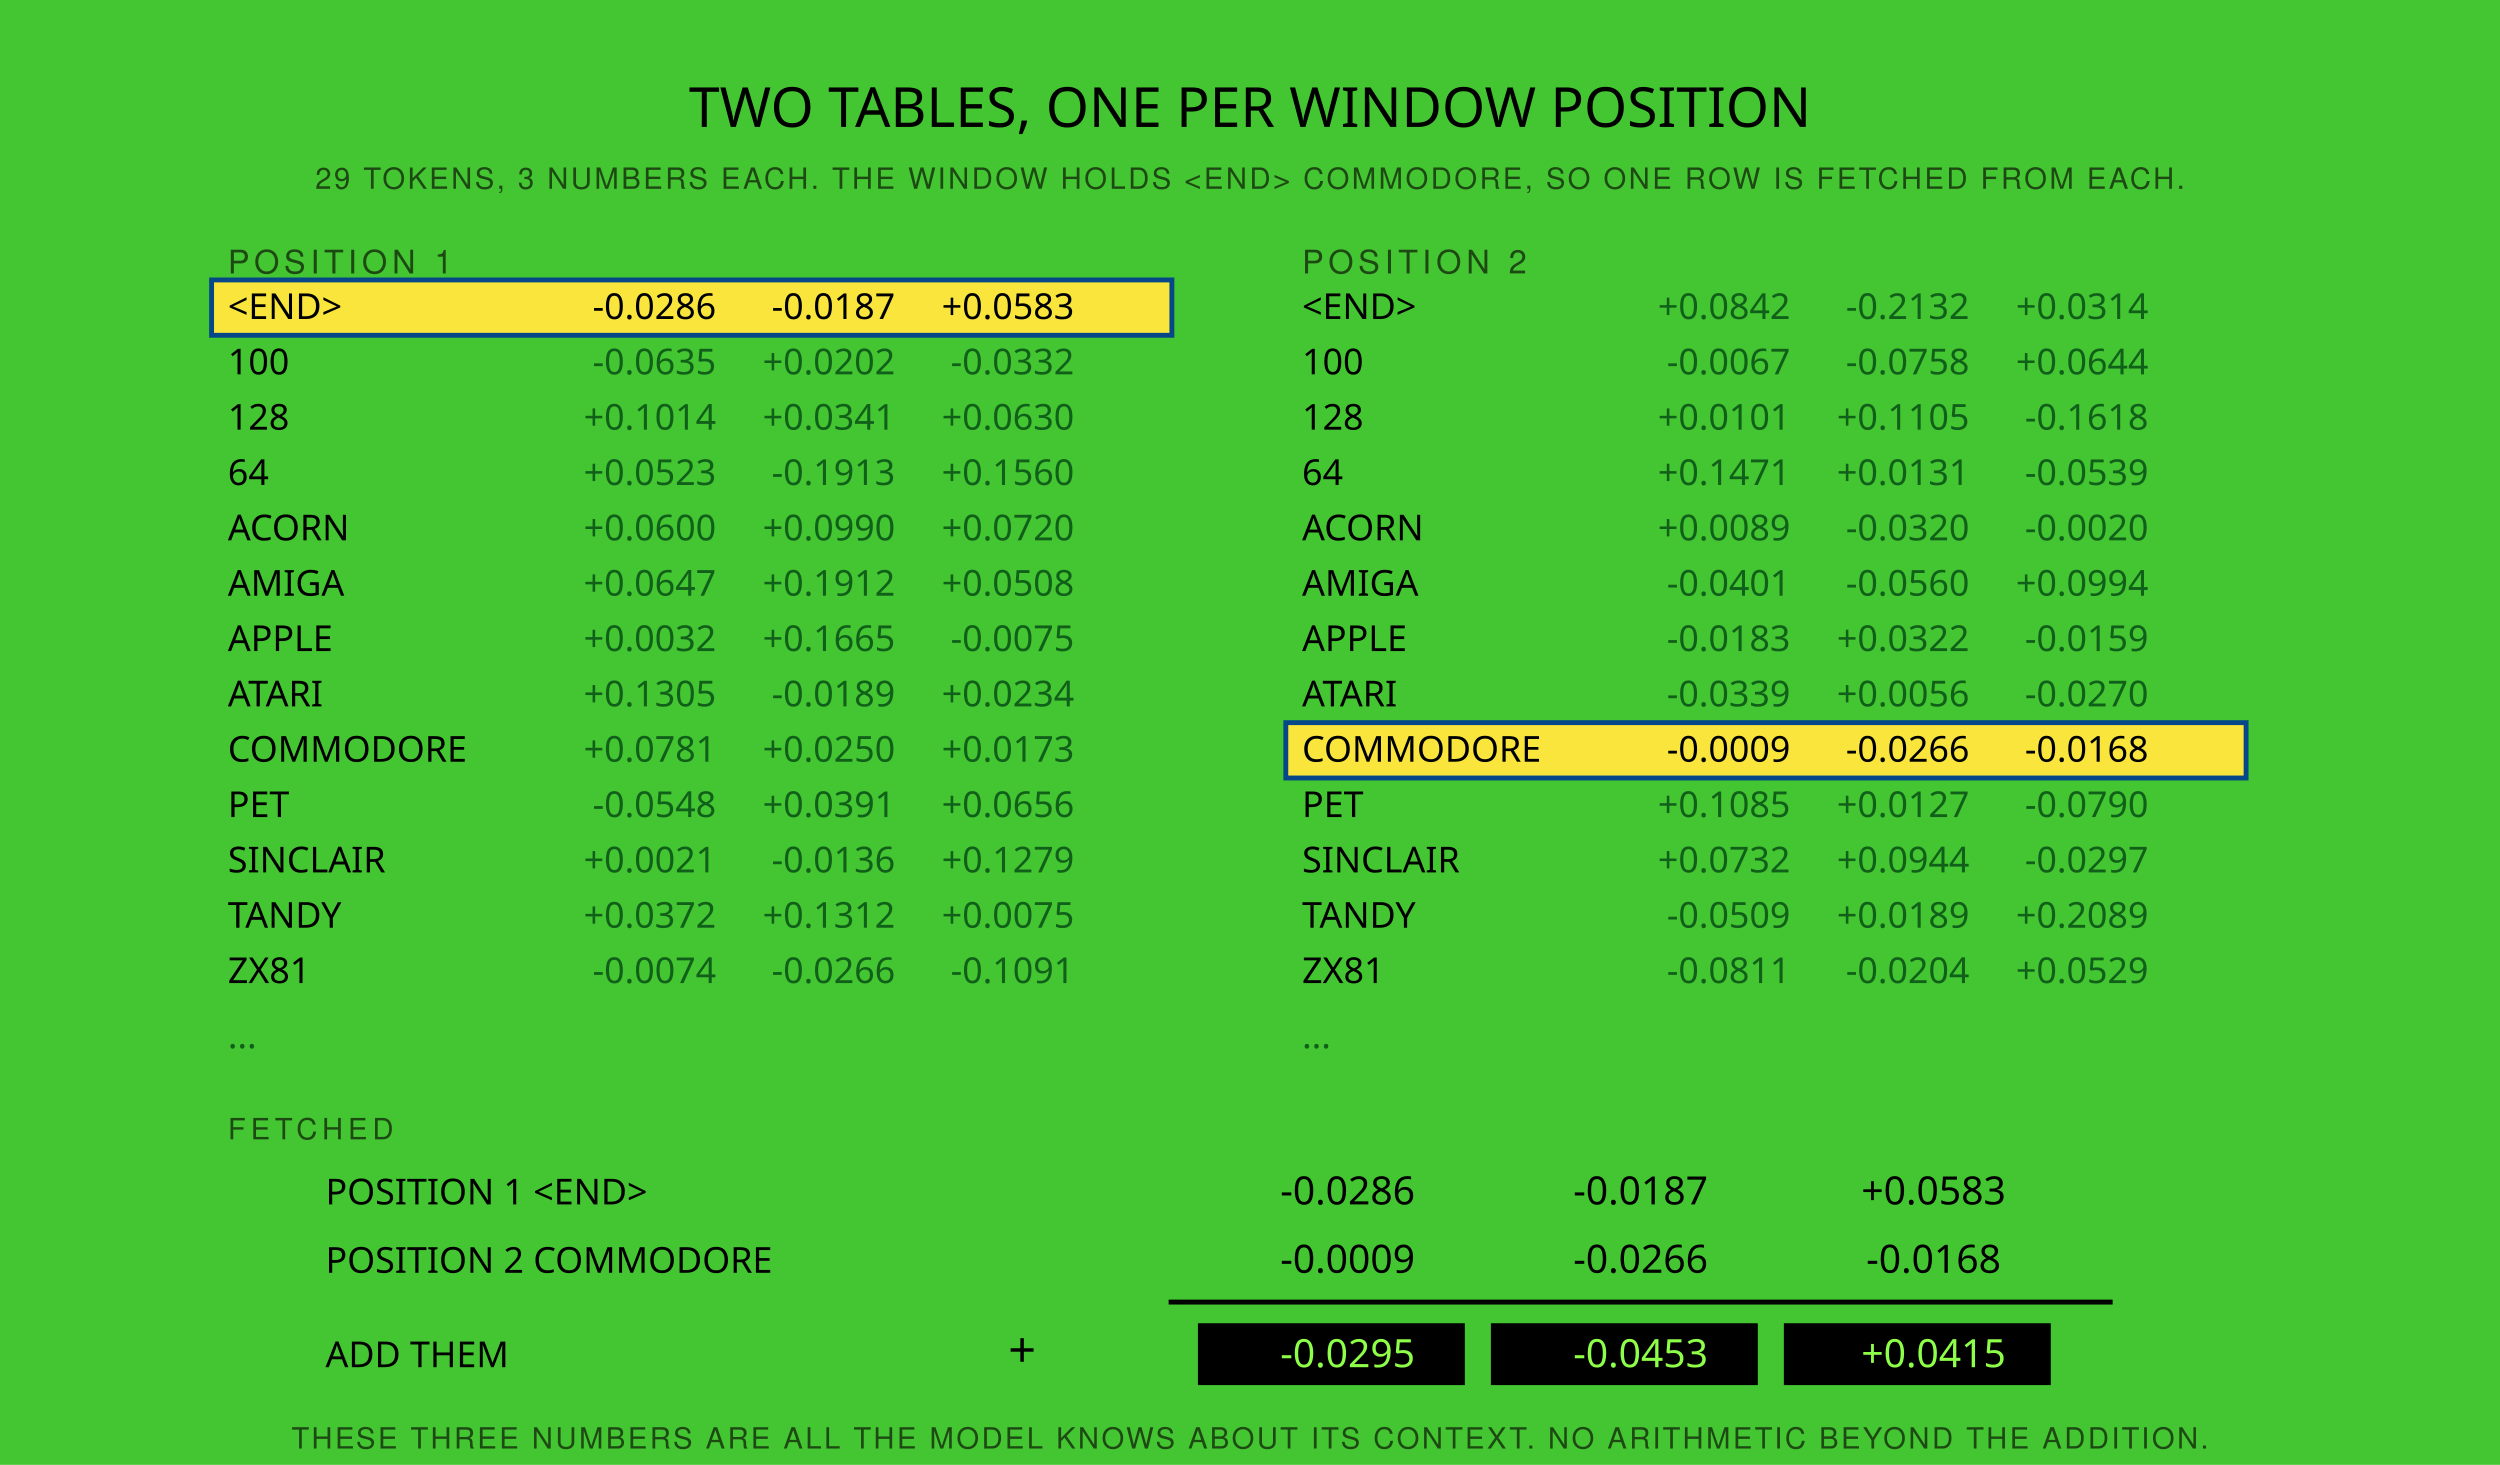
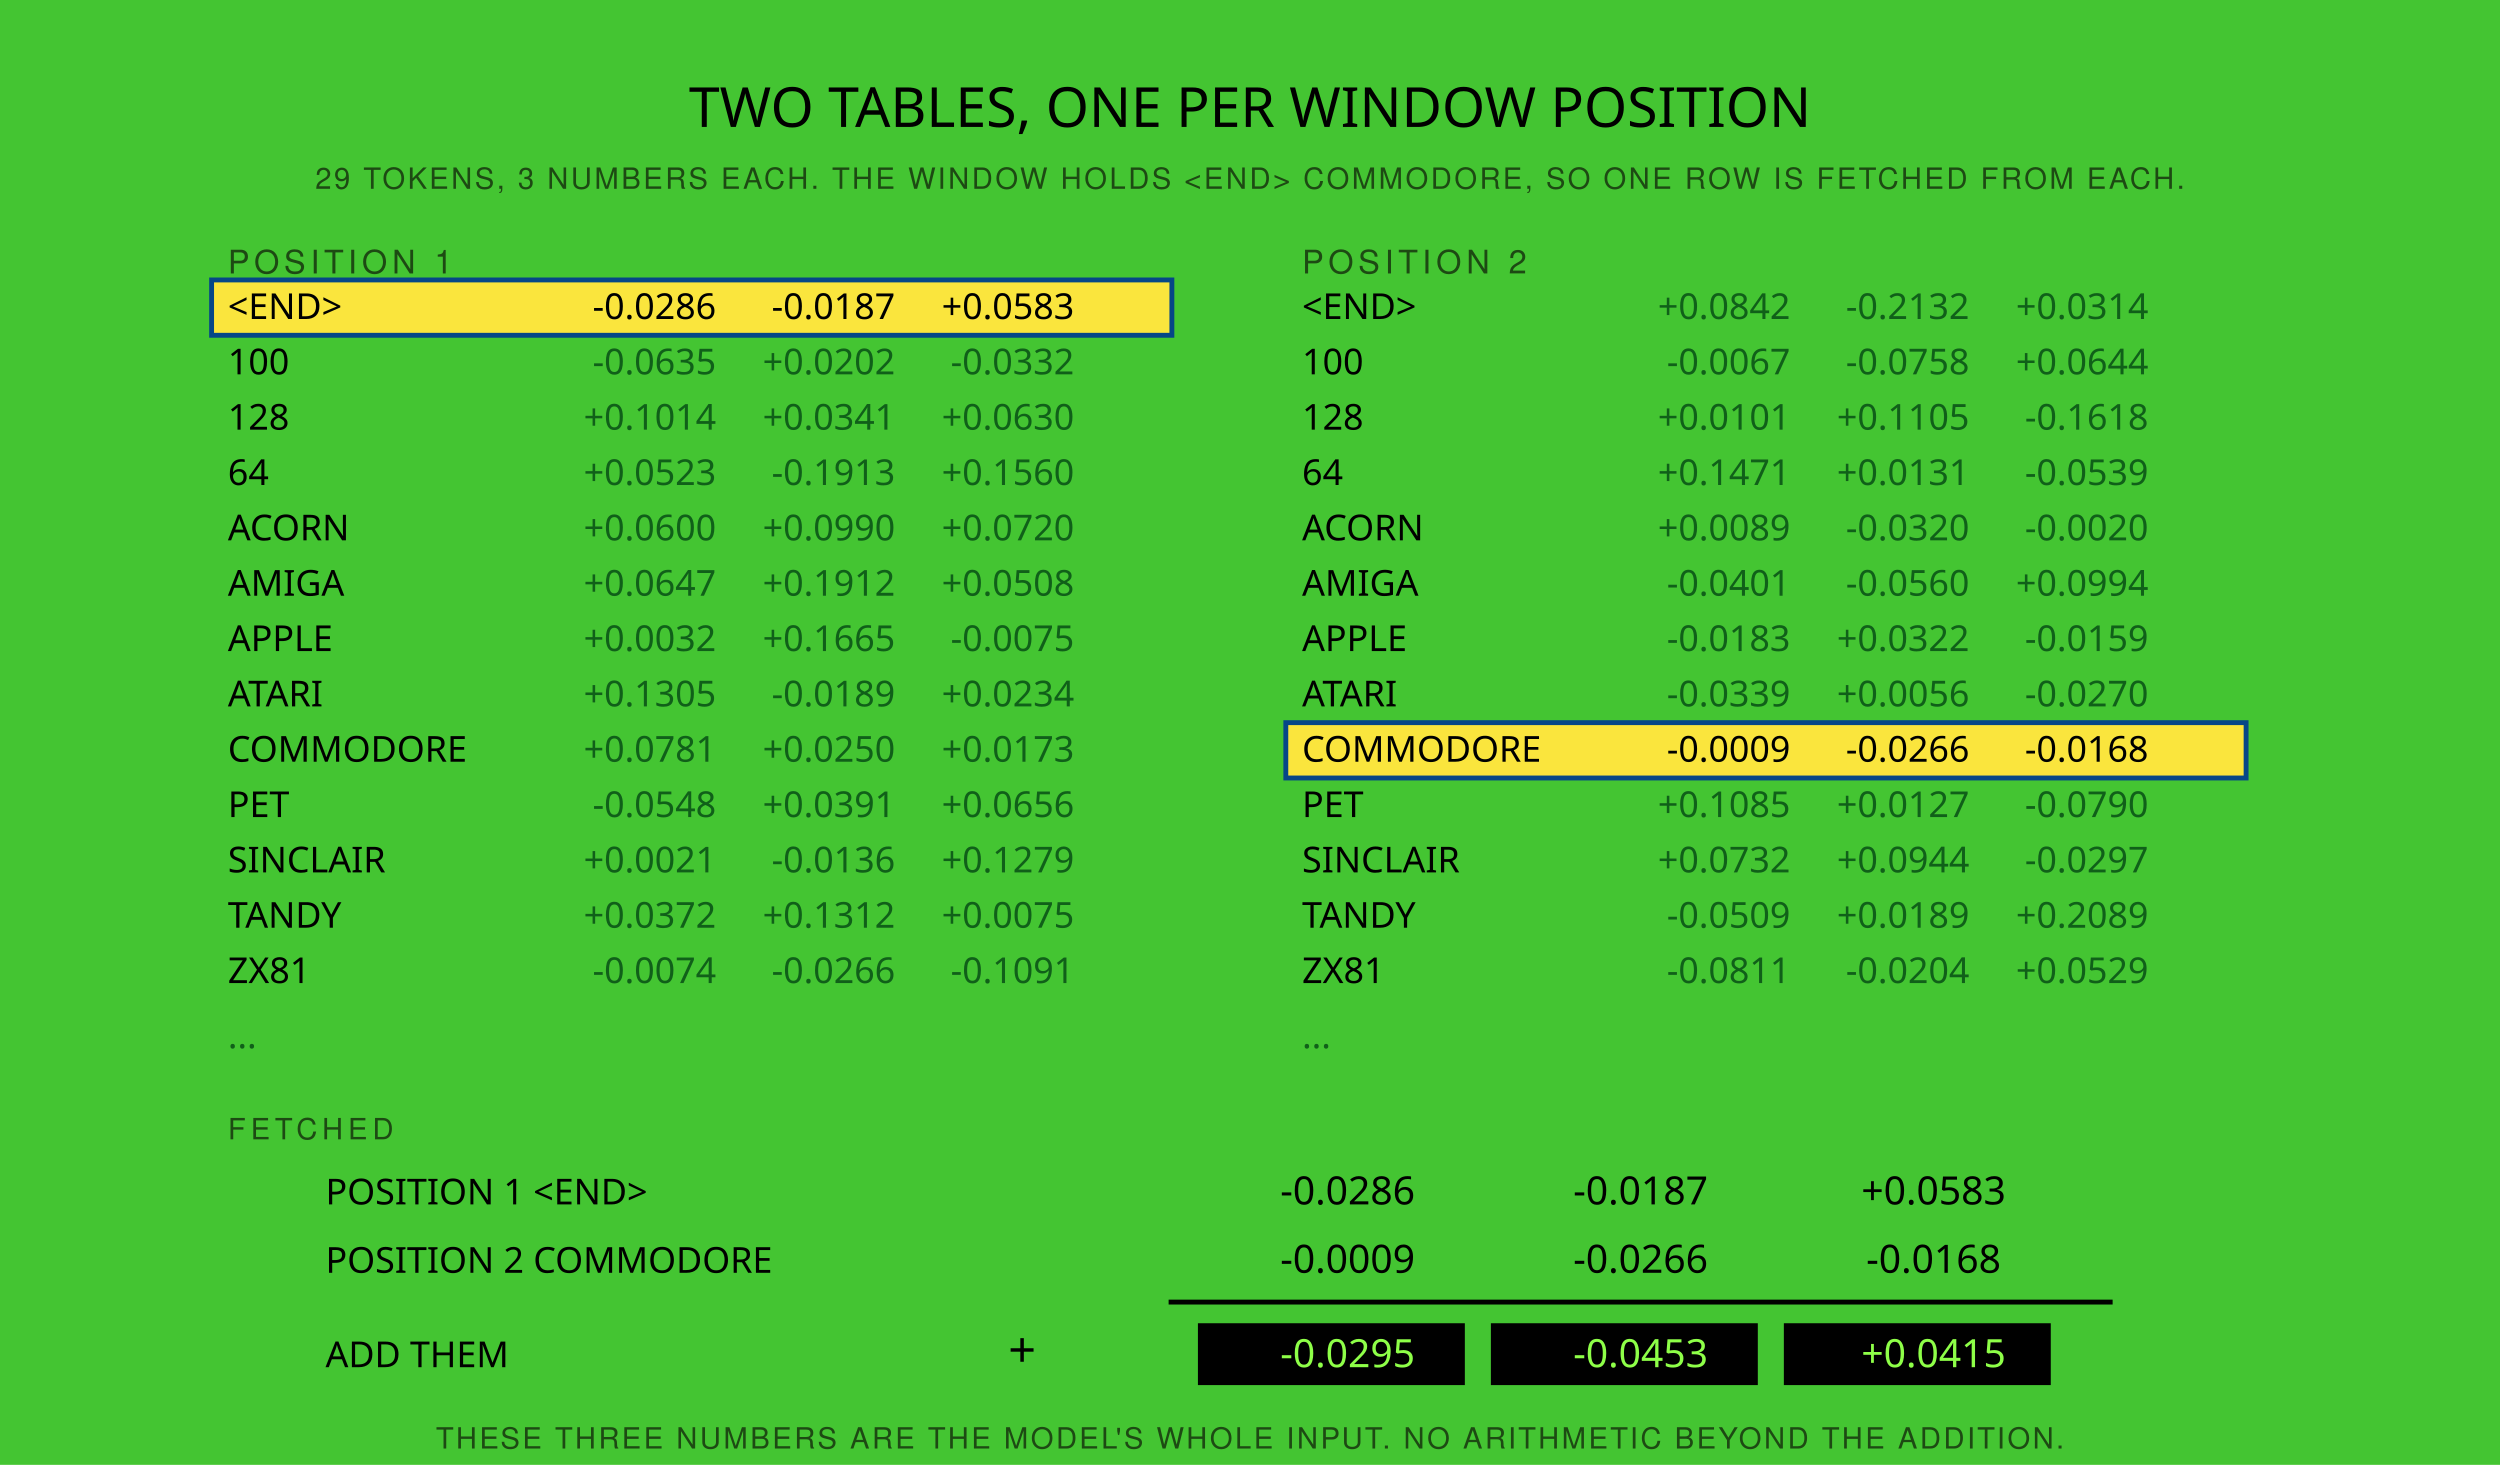
<svg xmlns="http://www.w3.org/2000/svg" width="1536" height="900" viewBox="0 0 1536 900">
  <rect width="1536" height="900" fill="#44C532" />
  <text x="768.0" y="78" font-family="Hot CoCo" font-size="34" fill="#000000" text-anchor="middle" letter-spacing="0" font-weight="normal">TWO TABLES, ONE PER WINDOW POSITION</text>
  <text x="768.0" y="116" font-family="Helvetica Neue, Helvetica, Arial, sans-serif" font-size="18" fill="#1D4A13" text-anchor="middle" letter-spacing="1.5" font-weight="normal">29 TOKENS, 3 NUMBERS EACH. THE WINDOW HOLDS &lt;END&gt; COMMODORE, SO ONE ROW IS FETCHED FROM EACH.</text>
  <text x="140" y="168" font-family="Helvetica Neue, Helvetica, Arial, sans-serif" font-size="20" fill="#1D4A13" text-anchor="start" letter-spacing="3" font-weight="normal">POSITION 1</text>
  <rect x="130" y="172" width="590" height="34" fill="#FAE53D" stroke="#064787" stroke-width="3" />
  <text x="140" y="196" font-family="Hot CoCo" font-size="22" fill="#000000" text-anchor="start" letter-spacing="0" font-weight="normal">&lt;END&gt;</text>
  <text x="440" y="196" font-family="Hot CoCo" font-size="22" fill="#000000" text-anchor="end" letter-spacing="0" font-weight="normal">-0.0286</text>
  <text x="550" y="196" font-family="Hot CoCo" font-size="22" fill="#000000" text-anchor="end" letter-spacing="0" font-weight="normal">-0.0187</text>
  <text x="660" y="196" font-family="Hot CoCo" font-size="22" fill="#000000" text-anchor="end" letter-spacing="0" font-weight="normal">+0.0583</text>
  <text x="140" y="230" font-family="Hot CoCo" font-size="22" fill="#000000" text-anchor="start" letter-spacing="0" font-weight="normal">100</text>
  <text x="440" y="230" font-family="Hot CoCo" font-size="22" fill="#106019" text-anchor="end" letter-spacing="0" font-weight="normal">-0.0635</text>
  <text x="550" y="230" font-family="Hot CoCo" font-size="22" fill="#106019" text-anchor="end" letter-spacing="0" font-weight="normal">+0.0202</text>
  <text x="660" y="230" font-family="Hot CoCo" font-size="22" fill="#106019" text-anchor="end" letter-spacing="0" font-weight="normal">-0.0332</text>
  <text x="140" y="264" font-family="Hot CoCo" font-size="22" fill="#000000" text-anchor="start" letter-spacing="0" font-weight="normal">128</text>
  <text x="440" y="264" font-family="Hot CoCo" font-size="22" fill="#106019" text-anchor="end" letter-spacing="0" font-weight="normal">+0.1014</text>
  <text x="550" y="264" font-family="Hot CoCo" font-size="22" fill="#106019" text-anchor="end" letter-spacing="0" font-weight="normal">+0.0341</text>
  <text x="660" y="264" font-family="Hot CoCo" font-size="22" fill="#106019" text-anchor="end" letter-spacing="0" font-weight="normal">+0.0630</text>
  <text x="140" y="298" font-family="Hot CoCo" font-size="22" fill="#000000" text-anchor="start" letter-spacing="0" font-weight="normal">64</text>
  <text x="440" y="298" font-family="Hot CoCo" font-size="22" fill="#106019" text-anchor="end" letter-spacing="0" font-weight="normal">+0.0523</text>
  <text x="550" y="298" font-family="Hot CoCo" font-size="22" fill="#106019" text-anchor="end" letter-spacing="0" font-weight="normal">-0.1913</text>
  <text x="660" y="298" font-family="Hot CoCo" font-size="22" fill="#106019" text-anchor="end" letter-spacing="0" font-weight="normal">+0.1560</text>
  <text x="140" y="332" font-family="Hot CoCo" font-size="22" fill="#000000" text-anchor="start" letter-spacing="0" font-weight="normal">ACORN</text>
  <text x="440" y="332" font-family="Hot CoCo" font-size="22" fill="#106019" text-anchor="end" letter-spacing="0" font-weight="normal">+0.0600</text>
  <text x="550" y="332" font-family="Hot CoCo" font-size="22" fill="#106019" text-anchor="end" letter-spacing="0" font-weight="normal">+0.0990</text>
  <text x="660" y="332" font-family="Hot CoCo" font-size="22" fill="#106019" text-anchor="end" letter-spacing="0" font-weight="normal">+0.0720</text>
  <text x="140" y="366" font-family="Hot CoCo" font-size="22" fill="#000000" text-anchor="start" letter-spacing="0" font-weight="normal">AMIGA</text>
  <text x="440" y="366" font-family="Hot CoCo" font-size="22" fill="#106019" text-anchor="end" letter-spacing="0" font-weight="normal">+0.0647</text>
  <text x="550" y="366" font-family="Hot CoCo" font-size="22" fill="#106019" text-anchor="end" letter-spacing="0" font-weight="normal">+0.1912</text>
  <text x="660" y="366" font-family="Hot CoCo" font-size="22" fill="#106019" text-anchor="end" letter-spacing="0" font-weight="normal">+0.0508</text>
  <text x="140" y="400" font-family="Hot CoCo" font-size="22" fill="#000000" text-anchor="start" letter-spacing="0" font-weight="normal">APPLE</text>
  <text x="440" y="400" font-family="Hot CoCo" font-size="22" fill="#106019" text-anchor="end" letter-spacing="0" font-weight="normal">+0.0032</text>
  <text x="550" y="400" font-family="Hot CoCo" font-size="22" fill="#106019" text-anchor="end" letter-spacing="0" font-weight="normal">+0.1665</text>
  <text x="660" y="400" font-family="Hot CoCo" font-size="22" fill="#106019" text-anchor="end" letter-spacing="0" font-weight="normal">-0.0075</text>
  <text x="140" y="434" font-family="Hot CoCo" font-size="22" fill="#000000" text-anchor="start" letter-spacing="0" font-weight="normal">ATARI</text>
  <text x="440" y="434" font-family="Hot CoCo" font-size="22" fill="#106019" text-anchor="end" letter-spacing="0" font-weight="normal">+0.1305</text>
  <text x="550" y="434" font-family="Hot CoCo" font-size="22" fill="#106019" text-anchor="end" letter-spacing="0" font-weight="normal">-0.0189</text>
  <text x="660" y="434" font-family="Hot CoCo" font-size="22" fill="#106019" text-anchor="end" letter-spacing="0" font-weight="normal">+0.0234</text>
  <text x="140" y="468" font-family="Hot CoCo" font-size="22" fill="#000000" text-anchor="start" letter-spacing="0" font-weight="normal">COMMODORE</text>
  <text x="440" y="468" font-family="Hot CoCo" font-size="22" fill="#106019" text-anchor="end" letter-spacing="0" font-weight="normal">+0.0781</text>
  <text x="550" y="468" font-family="Hot CoCo" font-size="22" fill="#106019" text-anchor="end" letter-spacing="0" font-weight="normal">+0.0250</text>
  <text x="660" y="468" font-family="Hot CoCo" font-size="22" fill="#106019" text-anchor="end" letter-spacing="0" font-weight="normal">+0.0173</text>
  <text x="140" y="502" font-family="Hot CoCo" font-size="22" fill="#000000" text-anchor="start" letter-spacing="0" font-weight="normal">PET</text>
  <text x="440" y="502" font-family="Hot CoCo" font-size="22" fill="#106019" text-anchor="end" letter-spacing="0" font-weight="normal">-0.0548</text>
  <text x="550" y="502" font-family="Hot CoCo" font-size="22" fill="#106019" text-anchor="end" letter-spacing="0" font-weight="normal">+0.0391</text>
  <text x="660" y="502" font-family="Hot CoCo" font-size="22" fill="#106019" text-anchor="end" letter-spacing="0" font-weight="normal">+0.0656</text>
  <text x="140" y="536" font-family="Hot CoCo" font-size="22" fill="#000000" text-anchor="start" letter-spacing="0" font-weight="normal">SINCLAIR</text>
  <text x="440" y="536" font-family="Hot CoCo" font-size="22" fill="#106019" text-anchor="end" letter-spacing="0" font-weight="normal">+0.0021</text>
  <text x="550" y="536" font-family="Hot CoCo" font-size="22" fill="#106019" text-anchor="end" letter-spacing="0" font-weight="normal">-0.0136</text>
  <text x="660" y="536" font-family="Hot CoCo" font-size="22" fill="#106019" text-anchor="end" letter-spacing="0" font-weight="normal">+0.1279</text>
  <text x="140" y="570" font-family="Hot CoCo" font-size="22" fill="#000000" text-anchor="start" letter-spacing="0" font-weight="normal">TANDY</text>
  <text x="440" y="570" font-family="Hot CoCo" font-size="22" fill="#106019" text-anchor="end" letter-spacing="0" font-weight="normal">+0.0372</text>
  <text x="550" y="570" font-family="Hot CoCo" font-size="22" fill="#106019" text-anchor="end" letter-spacing="0" font-weight="normal">+0.1312</text>
  <text x="660" y="570" font-family="Hot CoCo" font-size="22" fill="#106019" text-anchor="end" letter-spacing="0" font-weight="normal">+0.0075</text>
  <text x="140" y="604" font-family="Hot CoCo" font-size="22" fill="#000000" text-anchor="start" letter-spacing="0" font-weight="normal">ZX81</text>
  <text x="440" y="604" font-family="Hot CoCo" font-size="22" fill="#106019" text-anchor="end" letter-spacing="0" font-weight="normal">-0.0074</text>
  <text x="550" y="604" font-family="Hot CoCo" font-size="22" fill="#106019" text-anchor="end" letter-spacing="0" font-weight="normal">-0.0266</text>
  <text x="660" y="604" font-family="Hot CoCo" font-size="22" fill="#106019" text-anchor="end" letter-spacing="0" font-weight="normal">-0.1091</text>
  <text x="140" y="644" font-family="Hot CoCo" font-size="22" fill="#106019" text-anchor="start" letter-spacing="0" font-weight="normal">...</text>
  <text x="800" y="168" font-family="Helvetica Neue, Helvetica, Arial, sans-serif" font-size="20" fill="#1D4A13" text-anchor="start" letter-spacing="3" font-weight="normal">POSITION 2</text>
  <text x="800" y="196" font-family="Hot CoCo" font-size="22" fill="#000000" text-anchor="start" letter-spacing="0" font-weight="normal">&lt;END&gt;</text>
  <text x="1100" y="196" font-family="Hot CoCo" font-size="22" fill="#106019" text-anchor="end" letter-spacing="0" font-weight="normal">+0.0842</text>
  <text x="1210" y="196" font-family="Hot CoCo" font-size="22" fill="#106019" text-anchor="end" letter-spacing="0" font-weight="normal">-0.2132</text>
  <text x="1320" y="196" font-family="Hot CoCo" font-size="22" fill="#106019" text-anchor="end" letter-spacing="0" font-weight="normal">+0.0314</text>
  <text x="800" y="230" font-family="Hot CoCo" font-size="22" fill="#000000" text-anchor="start" letter-spacing="0" font-weight="normal">100</text>
  <text x="1100" y="230" font-family="Hot CoCo" font-size="22" fill="#106019" text-anchor="end" letter-spacing="0" font-weight="normal">-0.0067</text>
  <text x="1210" y="230" font-family="Hot CoCo" font-size="22" fill="#106019" text-anchor="end" letter-spacing="0" font-weight="normal">-0.0758</text>
  <text x="1320" y="230" font-family="Hot CoCo" font-size="22" fill="#106019" text-anchor="end" letter-spacing="0" font-weight="normal">+0.0644</text>
  <text x="800" y="264" font-family="Hot CoCo" font-size="22" fill="#000000" text-anchor="start" letter-spacing="0" font-weight="normal">128</text>
  <text x="1100" y="264" font-family="Hot CoCo" font-size="22" fill="#106019" text-anchor="end" letter-spacing="0" font-weight="normal">+0.0101</text>
  <text x="1210" y="264" font-family="Hot CoCo" font-size="22" fill="#106019" text-anchor="end" letter-spacing="0" font-weight="normal">+0.1105</text>
  <text x="1320" y="264" font-family="Hot CoCo" font-size="22" fill="#106019" text-anchor="end" letter-spacing="0" font-weight="normal">-0.1618</text>
  <text x="800" y="298" font-family="Hot CoCo" font-size="22" fill="#000000" text-anchor="start" letter-spacing="0" font-weight="normal">64</text>
  <text x="1100" y="298" font-family="Hot CoCo" font-size="22" fill="#106019" text-anchor="end" letter-spacing="0" font-weight="normal">+0.1471</text>
  <text x="1210" y="298" font-family="Hot CoCo" font-size="22" fill="#106019" text-anchor="end" letter-spacing="0" font-weight="normal">+0.0131</text>
  <text x="1320" y="298" font-family="Hot CoCo" font-size="22" fill="#106019" text-anchor="end" letter-spacing="0" font-weight="normal">-0.0539</text>
  <text x="800" y="332" font-family="Hot CoCo" font-size="22" fill="#000000" text-anchor="start" letter-spacing="0" font-weight="normal">ACORN</text>
  <text x="1100" y="332" font-family="Hot CoCo" font-size="22" fill="#106019" text-anchor="end" letter-spacing="0" font-weight="normal">+0.0089</text>
  <text x="1210" y="332" font-family="Hot CoCo" font-size="22" fill="#106019" text-anchor="end" letter-spacing="0" font-weight="normal">-0.0320</text>
  <text x="1320" y="332" font-family="Hot CoCo" font-size="22" fill="#106019" text-anchor="end" letter-spacing="0" font-weight="normal">-0.0020</text>
  <text x="800" y="366" font-family="Hot CoCo" font-size="22" fill="#000000" text-anchor="start" letter-spacing="0" font-weight="normal">AMIGA</text>
  <text x="1100" y="366" font-family="Hot CoCo" font-size="22" fill="#106019" text-anchor="end" letter-spacing="0" font-weight="normal">-0.0401</text>
  <text x="1210" y="366" font-family="Hot CoCo" font-size="22" fill="#106019" text-anchor="end" letter-spacing="0" font-weight="normal">-0.0560</text>
  <text x="1320" y="366" font-family="Hot CoCo" font-size="22" fill="#106019" text-anchor="end" letter-spacing="0" font-weight="normal">+0.0994</text>
  <text x="800" y="400" font-family="Hot CoCo" font-size="22" fill="#000000" text-anchor="start" letter-spacing="0" font-weight="normal">APPLE</text>
  <text x="1100" y="400" font-family="Hot CoCo" font-size="22" fill="#106019" text-anchor="end" letter-spacing="0" font-weight="normal">-0.0183</text>
  <text x="1210" y="400" font-family="Hot CoCo" font-size="22" fill="#106019" text-anchor="end" letter-spacing="0" font-weight="normal">+0.0322</text>
  <text x="1320" y="400" font-family="Hot CoCo" font-size="22" fill="#106019" text-anchor="end" letter-spacing="0" font-weight="normal">-0.0159</text>
  <text x="800" y="434" font-family="Hot CoCo" font-size="22" fill="#000000" text-anchor="start" letter-spacing="0" font-weight="normal">ATARI</text>
  <text x="1100" y="434" font-family="Hot CoCo" font-size="22" fill="#106019" text-anchor="end" letter-spacing="0" font-weight="normal">-0.0339</text>
  <text x="1210" y="434" font-family="Hot CoCo" font-size="22" fill="#106019" text-anchor="end" letter-spacing="0" font-weight="normal">+0.0056</text>
  <text x="1320" y="434" font-family="Hot CoCo" font-size="22" fill="#106019" text-anchor="end" letter-spacing="0" font-weight="normal">-0.0270</text>
  <rect x="790" y="444" width="590" height="34" fill="#FAE53D" stroke="#064787" stroke-width="3" />
  <text x="800" y="468" font-family="Hot CoCo" font-size="22" fill="#000000" text-anchor="start" letter-spacing="0" font-weight="normal">COMMODORE</text>
  <text x="1100" y="468" font-family="Hot CoCo" font-size="22" fill="#000000" text-anchor="end" letter-spacing="0" font-weight="normal">-0.0009</text>
  <text x="1210" y="468" font-family="Hot CoCo" font-size="22" fill="#000000" text-anchor="end" letter-spacing="0" font-weight="normal">-0.0266</text>
  <text x="1320" y="468" font-family="Hot CoCo" font-size="22" fill="#000000" text-anchor="end" letter-spacing="0" font-weight="normal">-0.0168</text>
  <text x="800" y="502" font-family="Hot CoCo" font-size="22" fill="#000000" text-anchor="start" letter-spacing="0" font-weight="normal">PET</text>
  <text x="1100" y="502" font-family="Hot CoCo" font-size="22" fill="#106019" text-anchor="end" letter-spacing="0" font-weight="normal">+0.1085</text>
  <text x="1210" y="502" font-family="Hot CoCo" font-size="22" fill="#106019" text-anchor="end" letter-spacing="0" font-weight="normal">+0.0127</text>
  <text x="1320" y="502" font-family="Hot CoCo" font-size="22" fill="#106019" text-anchor="end" letter-spacing="0" font-weight="normal">-0.0790</text>
  <text x="800" y="536" font-family="Hot CoCo" font-size="22" fill="#000000" text-anchor="start" letter-spacing="0" font-weight="normal">SINCLAIR</text>
  <text x="1100" y="536" font-family="Hot CoCo" font-size="22" fill="#106019" text-anchor="end" letter-spacing="0" font-weight="normal">+0.0732</text>
  <text x="1210" y="536" font-family="Hot CoCo" font-size="22" fill="#106019" text-anchor="end" letter-spacing="0" font-weight="normal">+0.0944</text>
  <text x="1320" y="536" font-family="Hot CoCo" font-size="22" fill="#106019" text-anchor="end" letter-spacing="0" font-weight="normal">-0.0297</text>
  <text x="800" y="570" font-family="Hot CoCo" font-size="22" fill="#000000" text-anchor="start" letter-spacing="0" font-weight="normal">TANDY</text>
  <text x="1100" y="570" font-family="Hot CoCo" font-size="22" fill="#106019" text-anchor="end" letter-spacing="0" font-weight="normal">-0.0509</text>
  <text x="1210" y="570" font-family="Hot CoCo" font-size="22" fill="#106019" text-anchor="end" letter-spacing="0" font-weight="normal">+0.0189</text>
  <text x="1320" y="570" font-family="Hot CoCo" font-size="22" fill="#106019" text-anchor="end" letter-spacing="0" font-weight="normal">+0.2089</text>
  <text x="800" y="604" font-family="Hot CoCo" font-size="22" fill="#000000" text-anchor="start" letter-spacing="0" font-weight="normal">ZX81</text>
  <text x="1100" y="604" font-family="Hot CoCo" font-size="22" fill="#106019" text-anchor="end" letter-spacing="0" font-weight="normal">-0.0811</text>
  <text x="1210" y="604" font-family="Hot CoCo" font-size="22" fill="#106019" text-anchor="end" letter-spacing="0" font-weight="normal">-0.0204</text>
  <text x="1320" y="604" font-family="Hot CoCo" font-size="22" fill="#106019" text-anchor="end" letter-spacing="0" font-weight="normal">+0.0529</text>
  <text x="800" y="644" font-family="Hot CoCo" font-size="22" fill="#106019" text-anchor="start" letter-spacing="0" font-weight="normal">...</text>
  <text x="140" y="700" font-family="Helvetica Neue, Helvetica, Arial, sans-serif" font-size="18" fill="#1D4A13" text-anchor="start" letter-spacing="3" font-weight="normal">FETCHED</text>
  <text x="200" y="740" font-family="Hot CoCo" font-size="22" fill="#000000" text-anchor="start" letter-spacing="0" font-weight="normal">POSITION 1  &lt;END&gt;</text>
  <text x="828.0" y="740" font-family="Hot CoCo" font-size="24" fill="#000000" text-anchor="middle" letter-spacing="0" font-weight="normal">-0.0286</text>
  <text x="1008.0" y="740" font-family="Hot CoCo" font-size="24" fill="#000000" text-anchor="middle" letter-spacing="0" font-weight="normal">-0.0187</text>
  <text x="1188.0" y="740" font-family="Hot CoCo" font-size="24" fill="#000000" text-anchor="middle" letter-spacing="0" font-weight="normal">+0.0583</text>
  <text x="200" y="782" font-family="Hot CoCo" font-size="22" fill="#000000" text-anchor="start" letter-spacing="0" font-weight="normal">POSITION 2  COMMODORE</text>
  <text x="828.0" y="782" font-family="Hot CoCo" font-size="24" fill="#000000" text-anchor="middle" letter-spacing="0" font-weight="normal">-0.0009</text>
  <text x="1008.0" y="782" font-family="Hot CoCo" font-size="24" fill="#000000" text-anchor="middle" letter-spacing="0" font-weight="normal">-0.0266</text>
  <text x="1188.0" y="782" font-family="Hot CoCo" font-size="24" fill="#000000" text-anchor="middle" letter-spacing="0" font-weight="normal">-0.0168</text>
  <line x1="718.0" y1="800" x2="1298.0" y2="800" stroke="#000000" stroke-width="3" />
  <text x="628.0" y="840" font-family="Hot CoCo" font-size="30" fill="#000000" text-anchor="middle" letter-spacing="0" font-weight="normal">+</text>
  <text x="200" y="840" font-family="Hot CoCo" font-size="22" fill="#000000" text-anchor="start" letter-spacing="0" font-weight="normal">ADD THEM</text>
  <rect x="736.0" y="813" width="164" height="38" fill="#000000" />
  <text x="828.0" y="840" font-family="Hot CoCo" font-size="24" fill="#8EFF48" text-anchor="middle" letter-spacing="0" font-weight="normal">-0.0295</text>
  <rect x="916.0" y="813" width="164" height="38" fill="#000000" />
  <text x="1008.0" y="840" font-family="Hot CoCo" font-size="24" fill="#8EFF48" text-anchor="middle" letter-spacing="0" font-weight="normal">-0.0453</text>
  <rect x="1096.0" y="813" width="164" height="38" fill="#000000" />
  <text x="1188.0" y="840" font-family="Hot CoCo" font-size="24" fill="#8EFF48" text-anchor="middle" letter-spacing="0" font-weight="normal">+0.0415</text>
-   <text x="768.0" y="890" font-family="Helvetica Neue, Helvetica, Arial, sans-serif" font-size="18" fill="#1D4A13" text-anchor="middle" letter-spacing="1.5" font-weight="normal">THESE THREE NUMBERS ARE ALL THE MODEL KNOWS ABOUT ITS CONTEXT. NO ARITHMETIC BEYOND THE ADDITION.</text>
+   <text x="768.0" y="890" font-family="Helvetica Neue, Helvetica, Arial, sans-serif" font-size="18" fill="#1D4A13" text-anchor="middle" letter-spacing="1.5" font-weight="normal">THESE THREE NUMBERS ARE THE MODEL'S WHOLE INPUT. NO ARITHMETIC BEYOND THE ADDITION.</text>
</svg>
